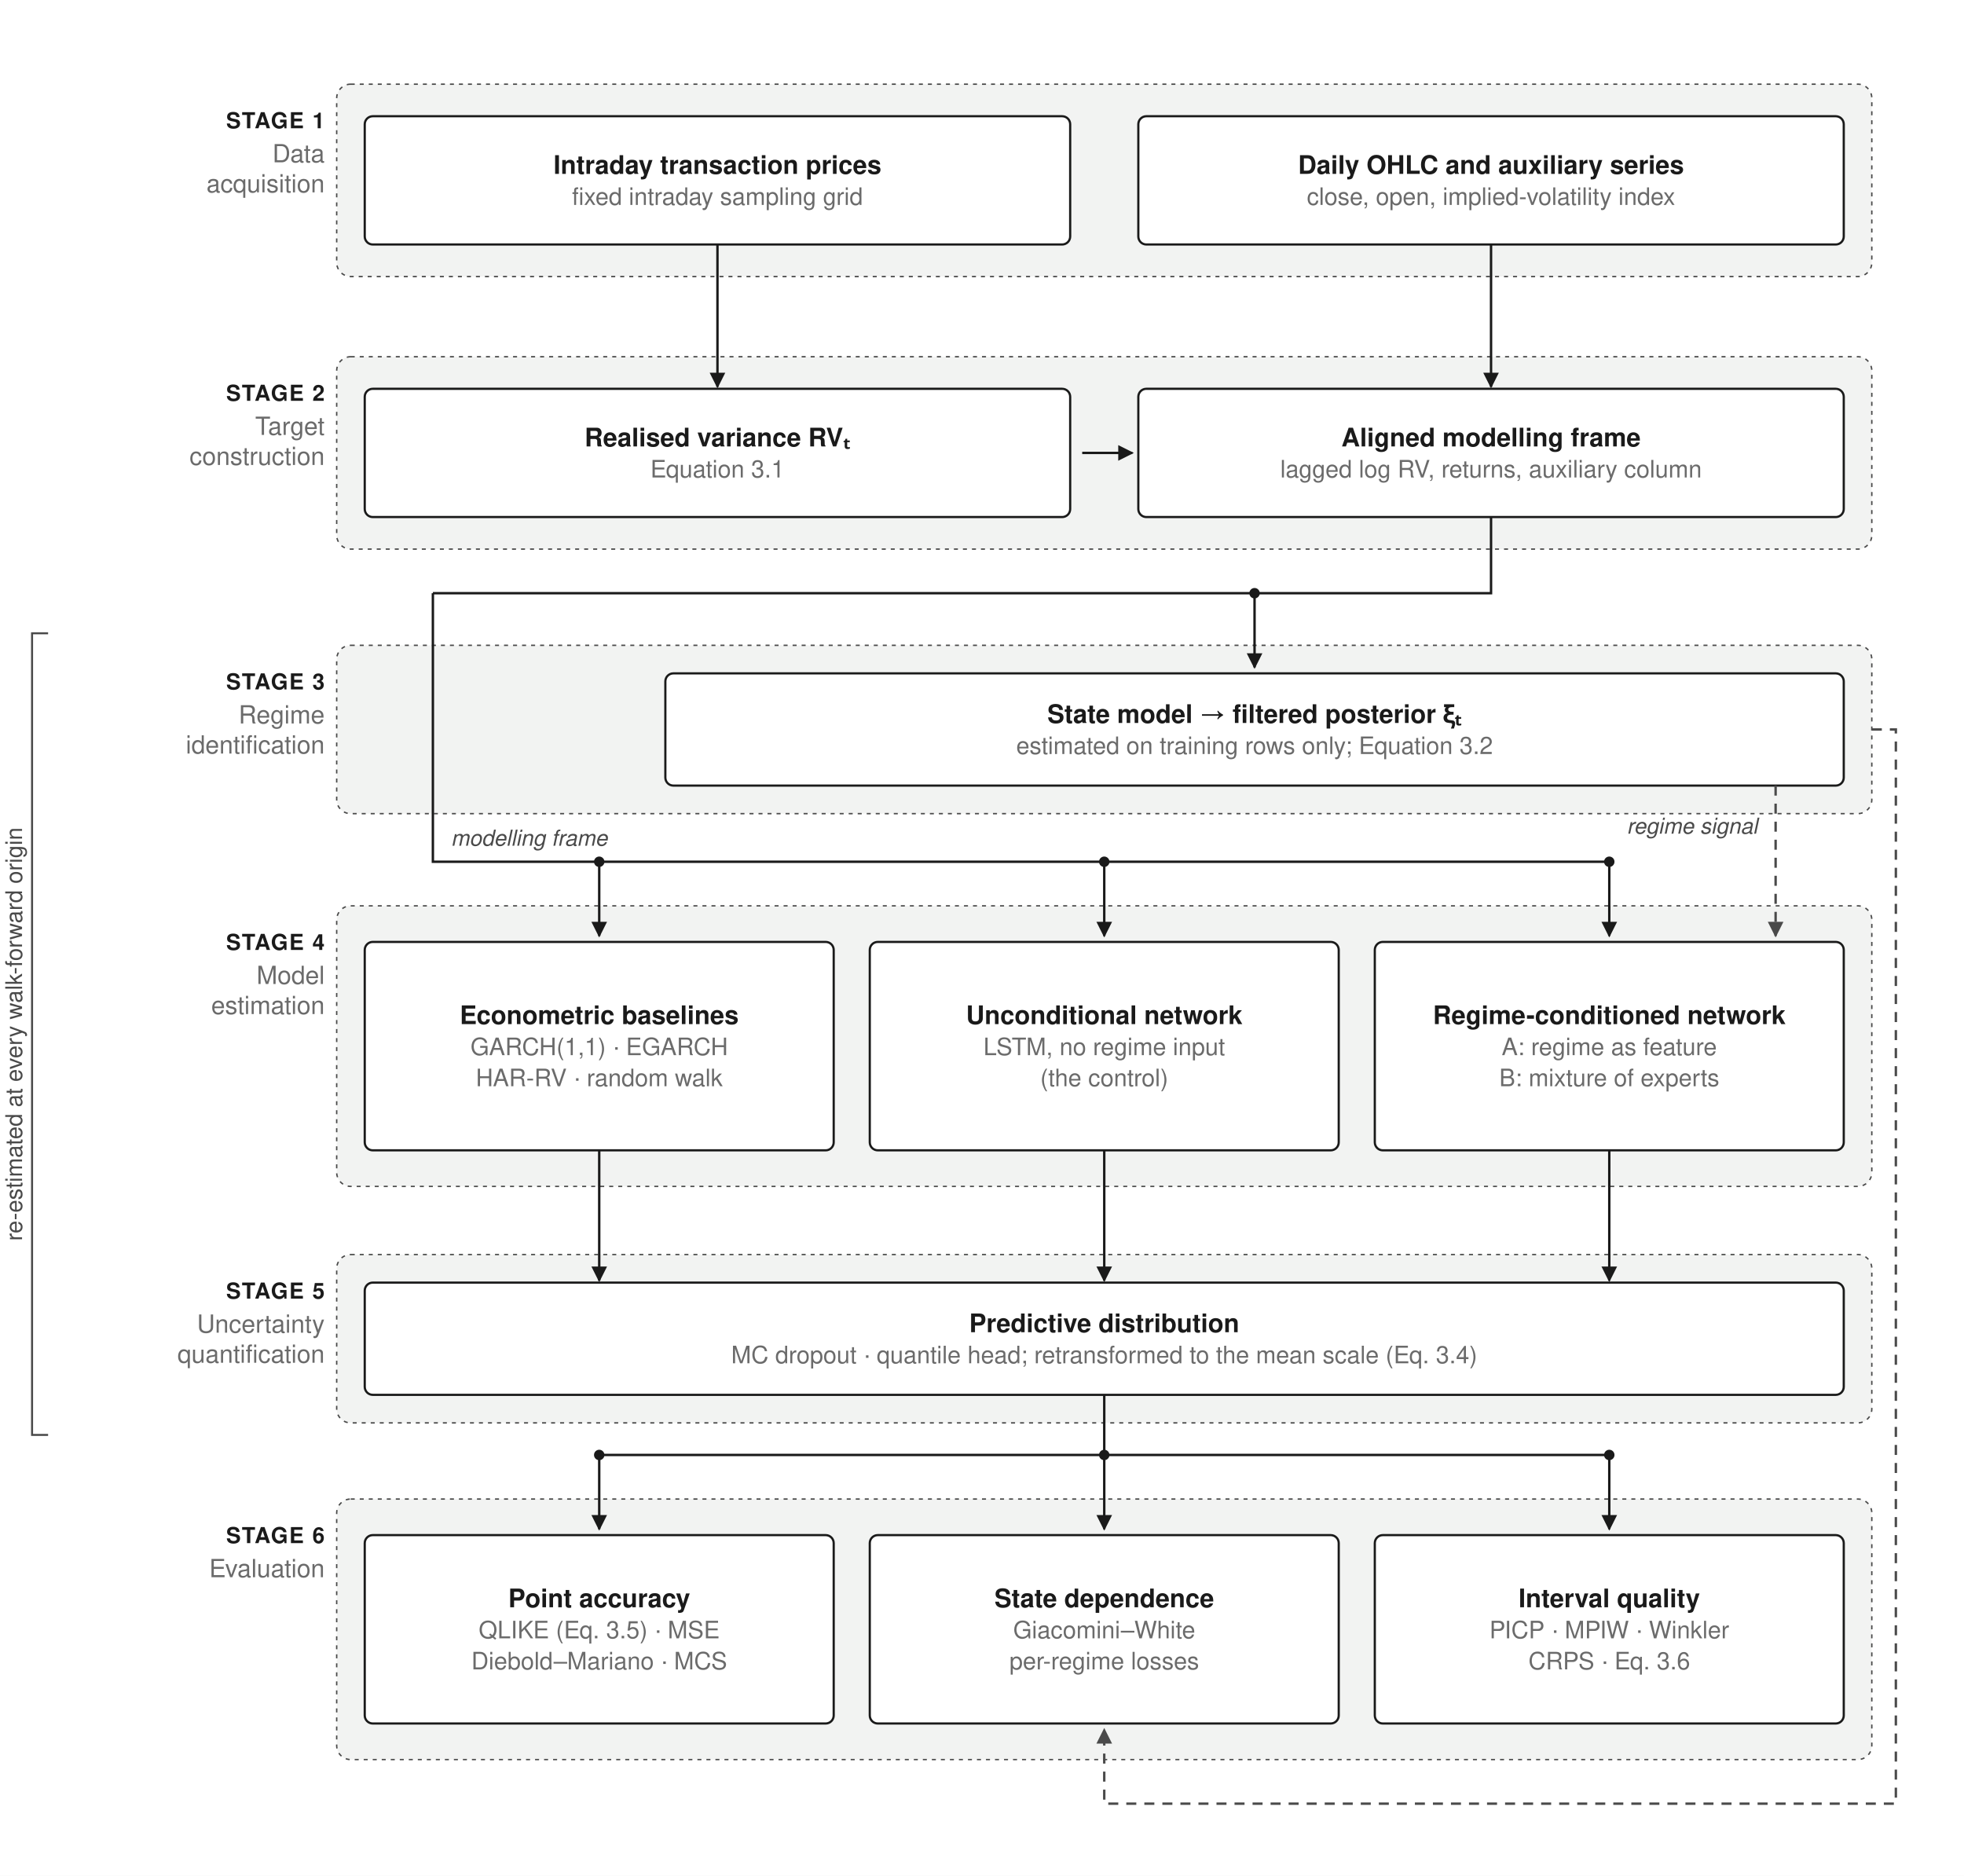
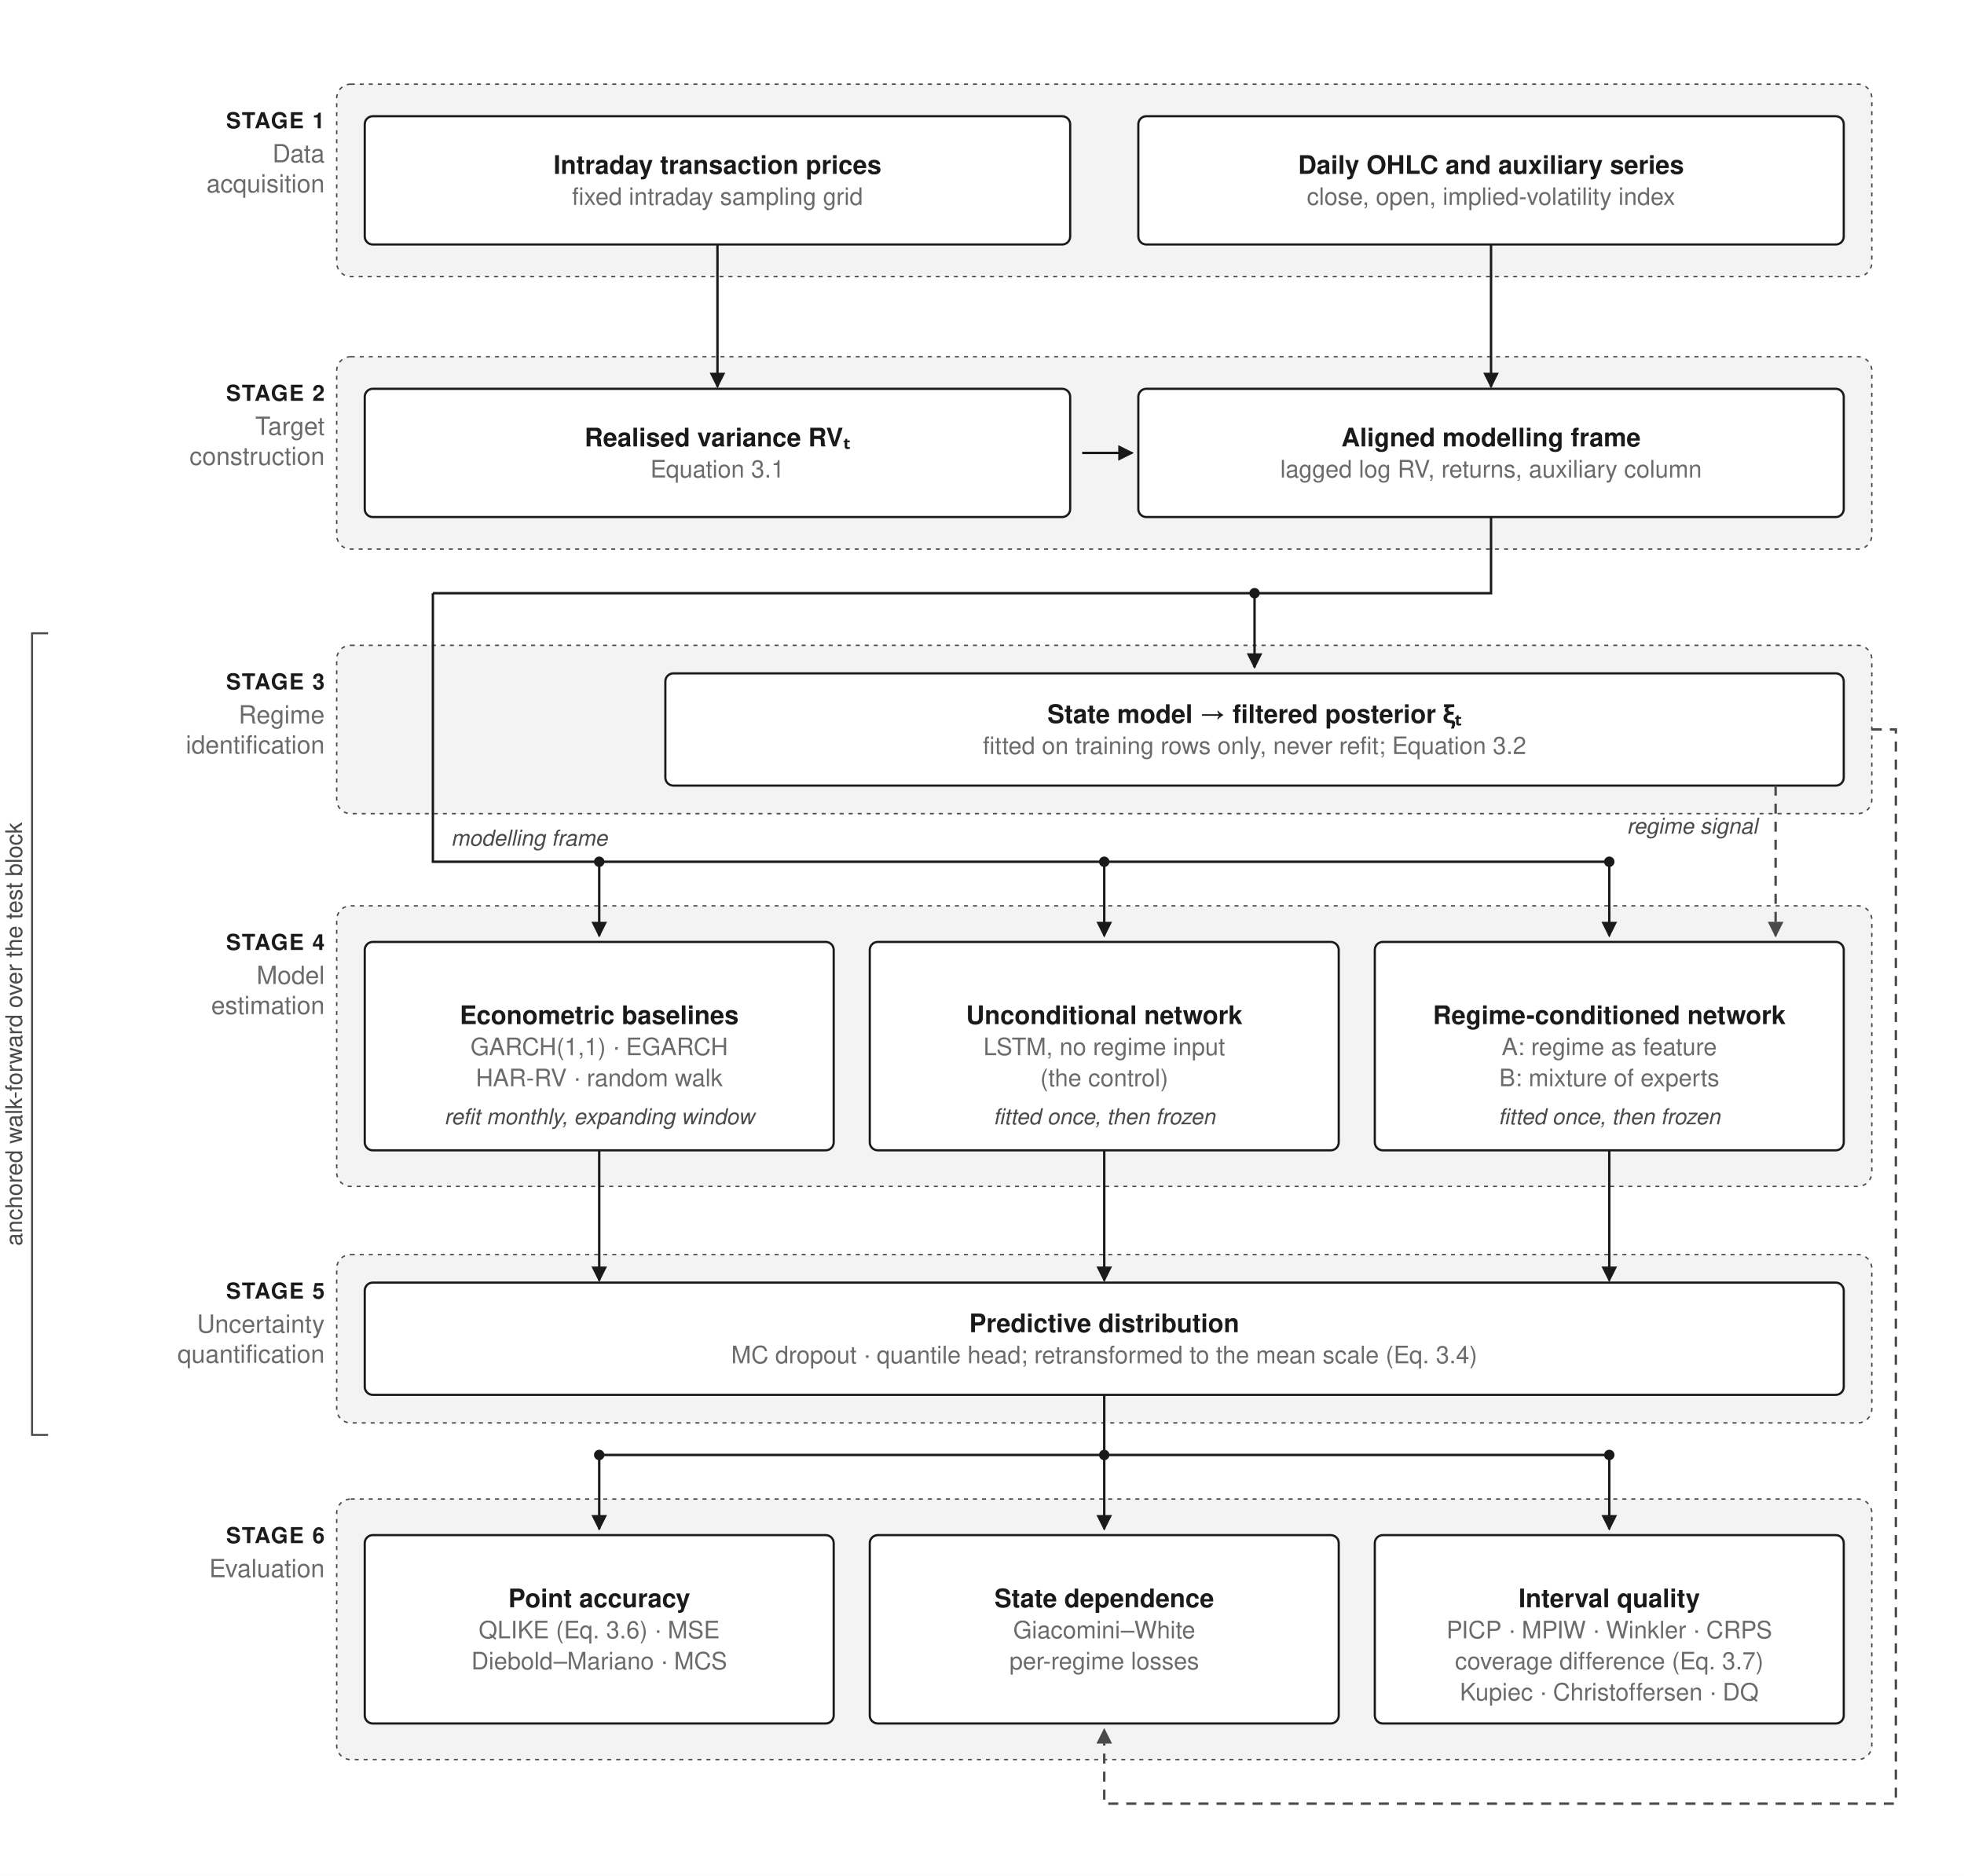
<svg xmlns="http://www.w3.org/2000/svg" viewBox="0 0 980 936" width="980" height="936" role="img" aria-label="Figure 3.1: the forecasting pipeline, from raw data to evaluated forecasts">
  <defs>
    <marker id="ah" viewBox="0 0 10 10" refX="9" refY="5" markerWidth="6.5" markerHeight="6.5" orient="auto-start-reverse">
      <path d="M 0 0 L 10 5 L 0 10 z" fill="#1a1a1a" />
    </marker>
    <marker id="ah2" viewBox="0 0 10 10" refX="9" refY="5" markerWidth="6.5" markerHeight="6.5" orient="auto-start-reverse">
      <path d="M 0 0 L 10 5 L 0 10 z" fill="#4a4a4a" />
    </marker>
  </defs>
  <rect width="980" height="936" fill="#ffffff" />
  <rect x="168" y="42" width="766" height="96" rx="7" fill="#f2f3f2" stroke="#4a4a4a" stroke-width=".7" stroke-dasharray="2 2.5" />
  <text x="162" y="64" text-anchor="end" font-family="Segoe UI,Calibri,Helvetica,Arial,sans-serif" font-size="11" font-weight="700" fill="#1a1a1a" letter-spacing=".6">STAGE 1</text>
  <text x="162" y="81" text-anchor="end" font-family="Segoe UI,Calibri,Helvetica,Arial,sans-serif" font-size="12.5" fill="#6b6b6b">Data</text>
  <text x="162" y="96" text-anchor="end" font-family="Segoe UI,Calibri,Helvetica,Arial,sans-serif" font-size="12.5" fill="#6b6b6b">acquisition</text>
  <rect x="168" y="178" width="766" height="96" rx="7" fill="#f2f3f2" stroke="#4a4a4a" stroke-width=".7" stroke-dasharray="2 2.5" />
  <text x="162" y="200" text-anchor="end" font-family="Segoe UI,Calibri,Helvetica,Arial,sans-serif" font-size="11" font-weight="700" fill="#1a1a1a" letter-spacing=".6">STAGE 2</text>
  <text x="162" y="217" text-anchor="end" font-family="Segoe UI,Calibri,Helvetica,Arial,sans-serif" font-size="12.5" fill="#6b6b6b">Target</text>
  <text x="162" y="232" text-anchor="end" font-family="Segoe UI,Calibri,Helvetica,Arial,sans-serif" font-size="12.5" fill="#6b6b6b">construction</text>
  <rect x="168" y="322" width="766" height="84" rx="7" fill="#f2f3f2" stroke="#4a4a4a" stroke-width=".7" stroke-dasharray="2 2.5" />
  <text x="162" y="344" text-anchor="end" font-family="Segoe UI,Calibri,Helvetica,Arial,sans-serif" font-size="11" font-weight="700" fill="#1a1a1a" letter-spacing=".6">STAGE 3</text>
  <text x="162" y="361" text-anchor="end" font-family="Segoe UI,Calibri,Helvetica,Arial,sans-serif" font-size="12.5" fill="#6b6b6b">Regime</text>
  <text x="162" y="376" text-anchor="end" font-family="Segoe UI,Calibri,Helvetica,Arial,sans-serif" font-size="12.5" fill="#6b6b6b">identification</text>
  <rect x="168" y="452" width="766" height="140" rx="7" fill="#f2f3f2" stroke="#4a4a4a" stroke-width=".7" stroke-dasharray="2 2.5" />
  <text x="162" y="474" text-anchor="end" font-family="Segoe UI,Calibri,Helvetica,Arial,sans-serif" font-size="11" font-weight="700" fill="#1a1a1a" letter-spacing=".6">STAGE 4</text>
  <text x="162" y="491" text-anchor="end" font-family="Segoe UI,Calibri,Helvetica,Arial,sans-serif" font-size="12.5" fill="#6b6b6b">Model</text>
  <text x="162" y="506" text-anchor="end" font-family="Segoe UI,Calibri,Helvetica,Arial,sans-serif" font-size="12.5" fill="#6b6b6b">estimation</text>
  <rect x="168" y="626" width="766" height="84" rx="7" fill="#f2f3f2" stroke="#4a4a4a" stroke-width=".7" stroke-dasharray="2 2.5" />
  <text x="162" y="648" text-anchor="end" font-family="Segoe UI,Calibri,Helvetica,Arial,sans-serif" font-size="11" font-weight="700" fill="#1a1a1a" letter-spacing=".6">STAGE 5</text>
  <text x="162" y="665" text-anchor="end" font-family="Segoe UI,Calibri,Helvetica,Arial,sans-serif" font-size="12.5" fill="#6b6b6b">Uncertainty</text>
  <text x="162" y="680" text-anchor="end" font-family="Segoe UI,Calibri,Helvetica,Arial,sans-serif" font-size="12.5" fill="#6b6b6b">quantification</text>
  <rect x="168" y="748" width="766" height="130" rx="7" fill="#f2f3f2" stroke="#4a4a4a" stroke-width=".7" stroke-dasharray="2 2.5" />
  <text x="162" y="770" text-anchor="end" font-family="Segoe UI,Calibri,Helvetica,Arial,sans-serif" font-size="11" font-weight="700" fill="#1a1a1a" letter-spacing=".6">STAGE 6</text>
  <text x="162" y="787" text-anchor="end" font-family="Segoe UI,Calibri,Helvetica,Arial,sans-serif" font-size="12.5" fill="#6b6b6b">Evaluation</text>
  <rect x="182" y="58" width="352" height="64" rx="4" fill="#ffffff" stroke="#1a1a1a" stroke-width="1.1" />
  <text x="358.0" y="86.75" text-anchor="middle" font-family="Segoe UI,Calibri,Helvetica,Arial,sans-serif" font-size="12.8" font-weight="600" fill="#1a1a1a">Intraday transaction prices</text>
  <text x="358.0" y="102.25" text-anchor="middle" font-family="Segoe UI,Calibri,Helvetica,Arial,sans-serif" font-size="12" font-weight="400" fill="#6b6b6b">fixed intraday sampling grid</text>
  <rect x="568" y="58" width="352" height="64" rx="4" fill="#ffffff" stroke="#1a1a1a" stroke-width="1.1" />
  <text x="744.0" y="86.75" text-anchor="middle" font-family="Segoe UI,Calibri,Helvetica,Arial,sans-serif" font-size="12.8" font-weight="600" fill="#1a1a1a">Daily OHLC and auxiliary series</text>
  <text x="744.0" y="102.25" text-anchor="middle" font-family="Segoe UI,Calibri,Helvetica,Arial,sans-serif" font-size="12" font-weight="400" fill="#6b6b6b">close, open, implied-volatility index</text>
  <rect x="182" y="194" width="352" height="64" rx="4" fill="#ffffff" stroke="#1a1a1a" stroke-width="1.1" />
  <text x="358.0" y="222.75" text-anchor="middle" font-family="Segoe UI,Calibri,Helvetica,Arial,sans-serif" font-size="12.8" font-weight="600" fill="#1a1a1a">Realised variance  RVₜ</text>
  <text x="358.0" y="238.25" text-anchor="middle" font-family="Segoe UI,Calibri,Helvetica,Arial,sans-serif" font-size="12" font-weight="400" fill="#6b6b6b">Equation 3.1</text>
  <rect x="568" y="194" width="352" height="64" rx="4" fill="#ffffff" stroke="#1a1a1a" stroke-width="1.1" />
  <text x="744.0" y="222.75" text-anchor="middle" font-family="Segoe UI,Calibri,Helvetica,Arial,sans-serif" font-size="12.8" font-weight="600" fill="#1a1a1a">Aligned modelling frame</text>
  <text x="744.0" y="238.25" text-anchor="middle" font-family="Segoe UI,Calibri,Helvetica,Arial,sans-serif" font-size="12" font-weight="400" fill="#6b6b6b">lagged log RV, returns, auxiliary column</text>
  <rect x="332" y="336" width="588" height="56" rx="4" fill="#ffffff" stroke="#1a1a1a" stroke-width="1.1" />
  <text x="626.0" y="360.75" text-anchor="middle" font-family="Segoe UI,Calibri,Helvetica,Arial,sans-serif" font-size="12.8" font-weight="600" fill="#1a1a1a">State model  →  filtered posterior  ξₜ</text>
-   <text x="626.0" y="376.25" text-anchor="middle" font-family="Segoe UI,Calibri,Helvetica,Arial,sans-serif" font-size="12" font-weight="400" fill="#6b6b6b">estimated on training rows only; Equation 3.2</text>
+   <text x="626.0" y="376.25" text-anchor="middle" font-family="Segoe UI,Calibri,Helvetica,Arial,sans-serif" font-size="12" font-weight="400" fill="#6b6b6b">fitted on training rows only, never refit; Equation 3.2</text>
  <rect x="182" y="470" width="234" height="104" rx="4" fill="#ffffff" stroke="#1a1a1a" stroke-width="1.1" />
  <text x="299.0" y="511.0" text-anchor="middle" font-family="Segoe UI,Calibri,Helvetica,Arial,sans-serif" font-size="12.8" font-weight="600" fill="#1a1a1a">Econometric baselines</text>
  <text x="299.0" y="526.5" text-anchor="middle" font-family="Segoe UI,Calibri,Helvetica,Arial,sans-serif" font-size="12" font-weight="400" fill="#6b6b6b">GARCH(1,1) · EGARCH</text>
  <text x="299.0" y="542.0" text-anchor="middle" font-family="Segoe UI,Calibri,Helvetica,Arial,sans-serif" font-size="12" font-weight="400" fill="#6b6b6b">HAR-RV · random walk</text>
+   <text x="299.0" y="561.0" text-anchor="middle" font-family="Segoe UI,Calibri,Helvetica,Arial,sans-serif" font-size="11" font-style="italic" fill="#4a4a4a">refit monthly, expanding window</text>
  <rect x="434.0" y="470" width="234" height="104" rx="4" fill="#ffffff" stroke="#1a1a1a" stroke-width="1.1" />
  <text x="551.0" y="511.0" text-anchor="middle" font-family="Segoe UI,Calibri,Helvetica,Arial,sans-serif" font-size="12.8" font-weight="600" fill="#1a1a1a">Unconditional network</text>
  <text x="551.0" y="526.5" text-anchor="middle" font-family="Segoe UI,Calibri,Helvetica,Arial,sans-serif" font-size="12" font-weight="400" fill="#6b6b6b">LSTM, no regime input</text>
  <text x="551.0" y="542.0" text-anchor="middle" font-family="Segoe UI,Calibri,Helvetica,Arial,sans-serif" font-size="12" font-weight="400" fill="#6b6b6b">(the control)</text>
+   <text x="551.0" y="561.0" text-anchor="middle" font-family="Segoe UI,Calibri,Helvetica,Arial,sans-serif" font-size="11" font-style="italic" fill="#4a4a4a">fitted once, then frozen</text>
  <rect x="686.0" y="470" width="234" height="104" rx="4" fill="#ffffff" stroke="#1a1a1a" stroke-width="1.1" />
  <text x="803.0" y="511.0" text-anchor="middle" font-family="Segoe UI,Calibri,Helvetica,Arial,sans-serif" font-size="12.8" font-weight="600" fill="#1a1a1a">Regime-conditioned network</text>
  <text x="803.0" y="526.5" text-anchor="middle" font-family="Segoe UI,Calibri,Helvetica,Arial,sans-serif" font-size="12" font-weight="400" fill="#6b6b6b">A: regime as feature</text>
  <text x="803.0" y="542.0" text-anchor="middle" font-family="Segoe UI,Calibri,Helvetica,Arial,sans-serif" font-size="12" font-weight="400" fill="#6b6b6b">B: mixture of experts</text>
+   <text x="803.0" y="561.0" text-anchor="middle" font-family="Segoe UI,Calibri,Helvetica,Arial,sans-serif" font-size="11" font-style="italic" fill="#4a4a4a">fitted once, then frozen</text>
  <rect x="182" y="640" width="738" height="56" rx="4" fill="#ffffff" stroke="#1a1a1a" stroke-width="1.1" />
  <text x="551.0" y="664.75" text-anchor="middle" font-family="Segoe UI,Calibri,Helvetica,Arial,sans-serif" font-size="12.8" font-weight="600" fill="#1a1a1a">Predictive distribution</text>
  <text x="551.0" y="680.25" text-anchor="middle" font-family="Segoe UI,Calibri,Helvetica,Arial,sans-serif" font-size="12" font-weight="400" fill="#6b6b6b">MC dropout · quantile head; retransformed to the mean scale (Eq. 3.4)</text>
  <rect x="182" y="766" width="234" height="94" rx="4" fill="#ffffff" stroke="#1a1a1a" stroke-width="1.1" />
  <text x="299.0" y="802.0" text-anchor="middle" font-family="Segoe UI,Calibri,Helvetica,Arial,sans-serif" font-size="12.8" font-weight="600" fill="#1a1a1a">Point accuracy</text>
-   <text x="299.0" y="817.5" text-anchor="middle" font-family="Segoe UI,Calibri,Helvetica,Arial,sans-serif" font-size="12" font-weight="400" fill="#6b6b6b">QLIKE (Eq. 3.5) · MSE</text>
+   <text x="299.0" y="817.5" text-anchor="middle" font-family="Segoe UI,Calibri,Helvetica,Arial,sans-serif" font-size="12" font-weight="400" fill="#6b6b6b">QLIKE (Eq. 3.6) · MSE</text>
  <text x="299.0" y="833.0" text-anchor="middle" font-family="Segoe UI,Calibri,Helvetica,Arial,sans-serif" font-size="12" font-weight="400" fill="#6b6b6b">Diebold–Mariano · MCS</text>
  <rect x="434.0" y="766" width="234" height="94" rx="4" fill="#ffffff" stroke="#1a1a1a" stroke-width="1.1" />
  <text x="551.0" y="802.0" text-anchor="middle" font-family="Segoe UI,Calibri,Helvetica,Arial,sans-serif" font-size="12.8" font-weight="600" fill="#1a1a1a">State dependence</text>
  <text x="551.0" y="817.5" text-anchor="middle" font-family="Segoe UI,Calibri,Helvetica,Arial,sans-serif" font-size="12" font-weight="400" fill="#6b6b6b">Giacomini–White</text>
  <text x="551.0" y="833.0" text-anchor="middle" font-family="Segoe UI,Calibri,Helvetica,Arial,sans-serif" font-size="12" font-weight="400" fill="#6b6b6b">per-regime losses</text>
  <rect x="686.0" y="766" width="234" height="94" rx="4" fill="#ffffff" stroke="#1a1a1a" stroke-width="1.1" />
  <text x="803.0" y="802.0" text-anchor="middle" font-family="Segoe UI,Calibri,Helvetica,Arial,sans-serif" font-size="12.8" font-weight="600" fill="#1a1a1a">Interval quality</text>
-   <text x="803.0" y="817.5" text-anchor="middle" font-family="Segoe UI,Calibri,Helvetica,Arial,sans-serif" font-size="12" font-weight="400" fill="#6b6b6b">PICP · MPIW · Winkler</text>
-   <text x="803.0" y="833.0" text-anchor="middle" font-family="Segoe UI,Calibri,Helvetica,Arial,sans-serif" font-size="12" font-weight="400" fill="#6b6b6b">CRPS · Eq. 3.6</text>
+   <text x="803.0" y="817.5" text-anchor="middle" font-family="Segoe UI,Calibri,Helvetica,Arial,sans-serif" font-size="12" font-weight="400" fill="#6b6b6b">PICP · MPIW · Winkler · CRPS</text>
+   <text x="803.0" y="833.0" text-anchor="middle" font-family="Segoe UI,Calibri,Helvetica,Arial,sans-serif" font-size="12" font-weight="400" fill="#6b6b6b">coverage difference (Eq. 3.7)</text>
+   <text x="803.0" y="848.5" text-anchor="middle" font-family="Segoe UI,Calibri,Helvetica,Arial,sans-serif" font-size="12" font-weight="400" fill="#6b6b6b">Kupiec · Christoffersen · DQ</text>
  <path d="M 358.0 122 L 358.0 193" fill="none" stroke="#1a1a1a" stroke-width="1.2" marker-end="url(#ah)" />
  <path d="M 744.0 122 L 744.0 193" fill="none" stroke="#1a1a1a" stroke-width="1.2" marker-end="url(#ah)" />
  <path d="M 540 226.0 L 565 226.0" fill="none" stroke="#1a1a1a" stroke-width="1.2" marker-end="url(#ah)" />
  <path d="M 744.0 258 L 744.0 296 L 216 296" fill="none" stroke="#1a1a1a" stroke-width="1.2" />
  <circle cx="626.0" cy="296" r="2.6" fill="#1a1a1a" />
  <path d="M 626.0 296 L 626.0 333" fill="none" stroke="#1a1a1a" stroke-width="1.2" marker-end="url(#ah)" />
  <path d="M 216 296 L 216 430 L 803.0 430" fill="none" stroke="#1a1a1a" stroke-width="1.2" />
  <circle cx="299.0" cy="430" r="2.6" fill="#1a1a1a" />
  <path d="M 299.0 430 L 299.0 467" fill="none" stroke="#1a1a1a" stroke-width="1.2" marker-end="url(#ah)" />
  <circle cx="551.0" cy="430" r="2.6" fill="#1a1a1a" />
  <path d="M 551.0 430 L 551.0 467" fill="none" stroke="#1a1a1a" stroke-width="1.2" marker-end="url(#ah)" />
  <circle cx="803.0" cy="430" r="2.6" fill="#1a1a1a" />
  <path d="M 803.0 430 L 803.0 467" fill="none" stroke="#1a1a1a" stroke-width="1.2" marker-end="url(#ah)" />
  <text x="225" y="422" text-anchor="start" font-family="Segoe UI,Calibri,Helvetica,Arial,sans-serif" font-size="11" font-style="italic" fill="#4a4a4a">modelling frame</text>
  <path d="M 886.0 392 L 886.0 467" fill="none" stroke="#4a4a4a" stroke-width="1.2" stroke-dasharray="5 4" marker-end="url(#ah2)" />
  <text x="877.0" y="416" text-anchor="end" font-family="Segoe UI,Calibri,Helvetica,Arial,sans-serif" font-size="11" font-style="italic" fill="#4a4a4a">regime signal</text>
  <path d="M 934 364.0 L 946 364.0 L 946 900 L 551.0 900 L 551.0 863" fill="none" stroke="#4a4a4a" stroke-width="1.2" stroke-dasharray="5 4" marker-end="url(#ah2)" />
  <path d="M 299.0 574 L 299.0 639" fill="none" stroke="#1a1a1a" stroke-width="1.2" marker-end="url(#ah)" />
  <path d="M 551.0 574 L 551.0 639" fill="none" stroke="#1a1a1a" stroke-width="1.2" marker-end="url(#ah)" />
  <path d="M 803.0 574 L 803.0 639" fill="none" stroke="#1a1a1a" stroke-width="1.2" marker-end="url(#ah)" />
  <path d="M 551.0 696 L 551.0 726 L 299.0 726" fill="none" stroke="#1a1a1a" stroke-width="1.2" />
  <path d="M 551.0 726 L 803.0 726" fill="none" stroke="#1a1a1a" stroke-width="1.2" />
  <circle cx="299.0" cy="726" r="2.6" fill="#1a1a1a" />
  <path d="M 299.0 726 L 299.0 763" fill="none" stroke="#1a1a1a" stroke-width="1.2" marker-end="url(#ah)" />
  <circle cx="551.0" cy="726" r="2.6" fill="#1a1a1a" />
  <path d="M 551.0 726 L 551.0 763" fill="none" stroke="#1a1a1a" stroke-width="1.2" marker-end="url(#ah)" />
  <circle cx="803.0" cy="726" r="2.6" fill="#1a1a1a" />
  <path d="M 803.0 726 L 803.0 763" fill="none" stroke="#1a1a1a" stroke-width="1.2" marker-end="url(#ah)" />
  <path d="M 24 316 L 16 316 L 16 716 L 24 716" fill="none" stroke="#4a4a4a" stroke-width="1" />
-   <text x="11" y="516.0" text-anchor="middle" font-family="Segoe UI,Calibri,Helvetica,Arial,sans-serif" font-size="11.5" fill="#4a4a4a" transform="rotate(-90 11 516.0)">re-estimated at every walk-forward origin</text>
+   <text x="11" y="516.0" text-anchor="middle" font-family="Segoe UI,Calibri,Helvetica,Arial,sans-serif" font-size="11.5" fill="#4a4a4a" transform="rotate(-90 11 516.0)">anchored walk-forward over the test block</text>
</svg>
